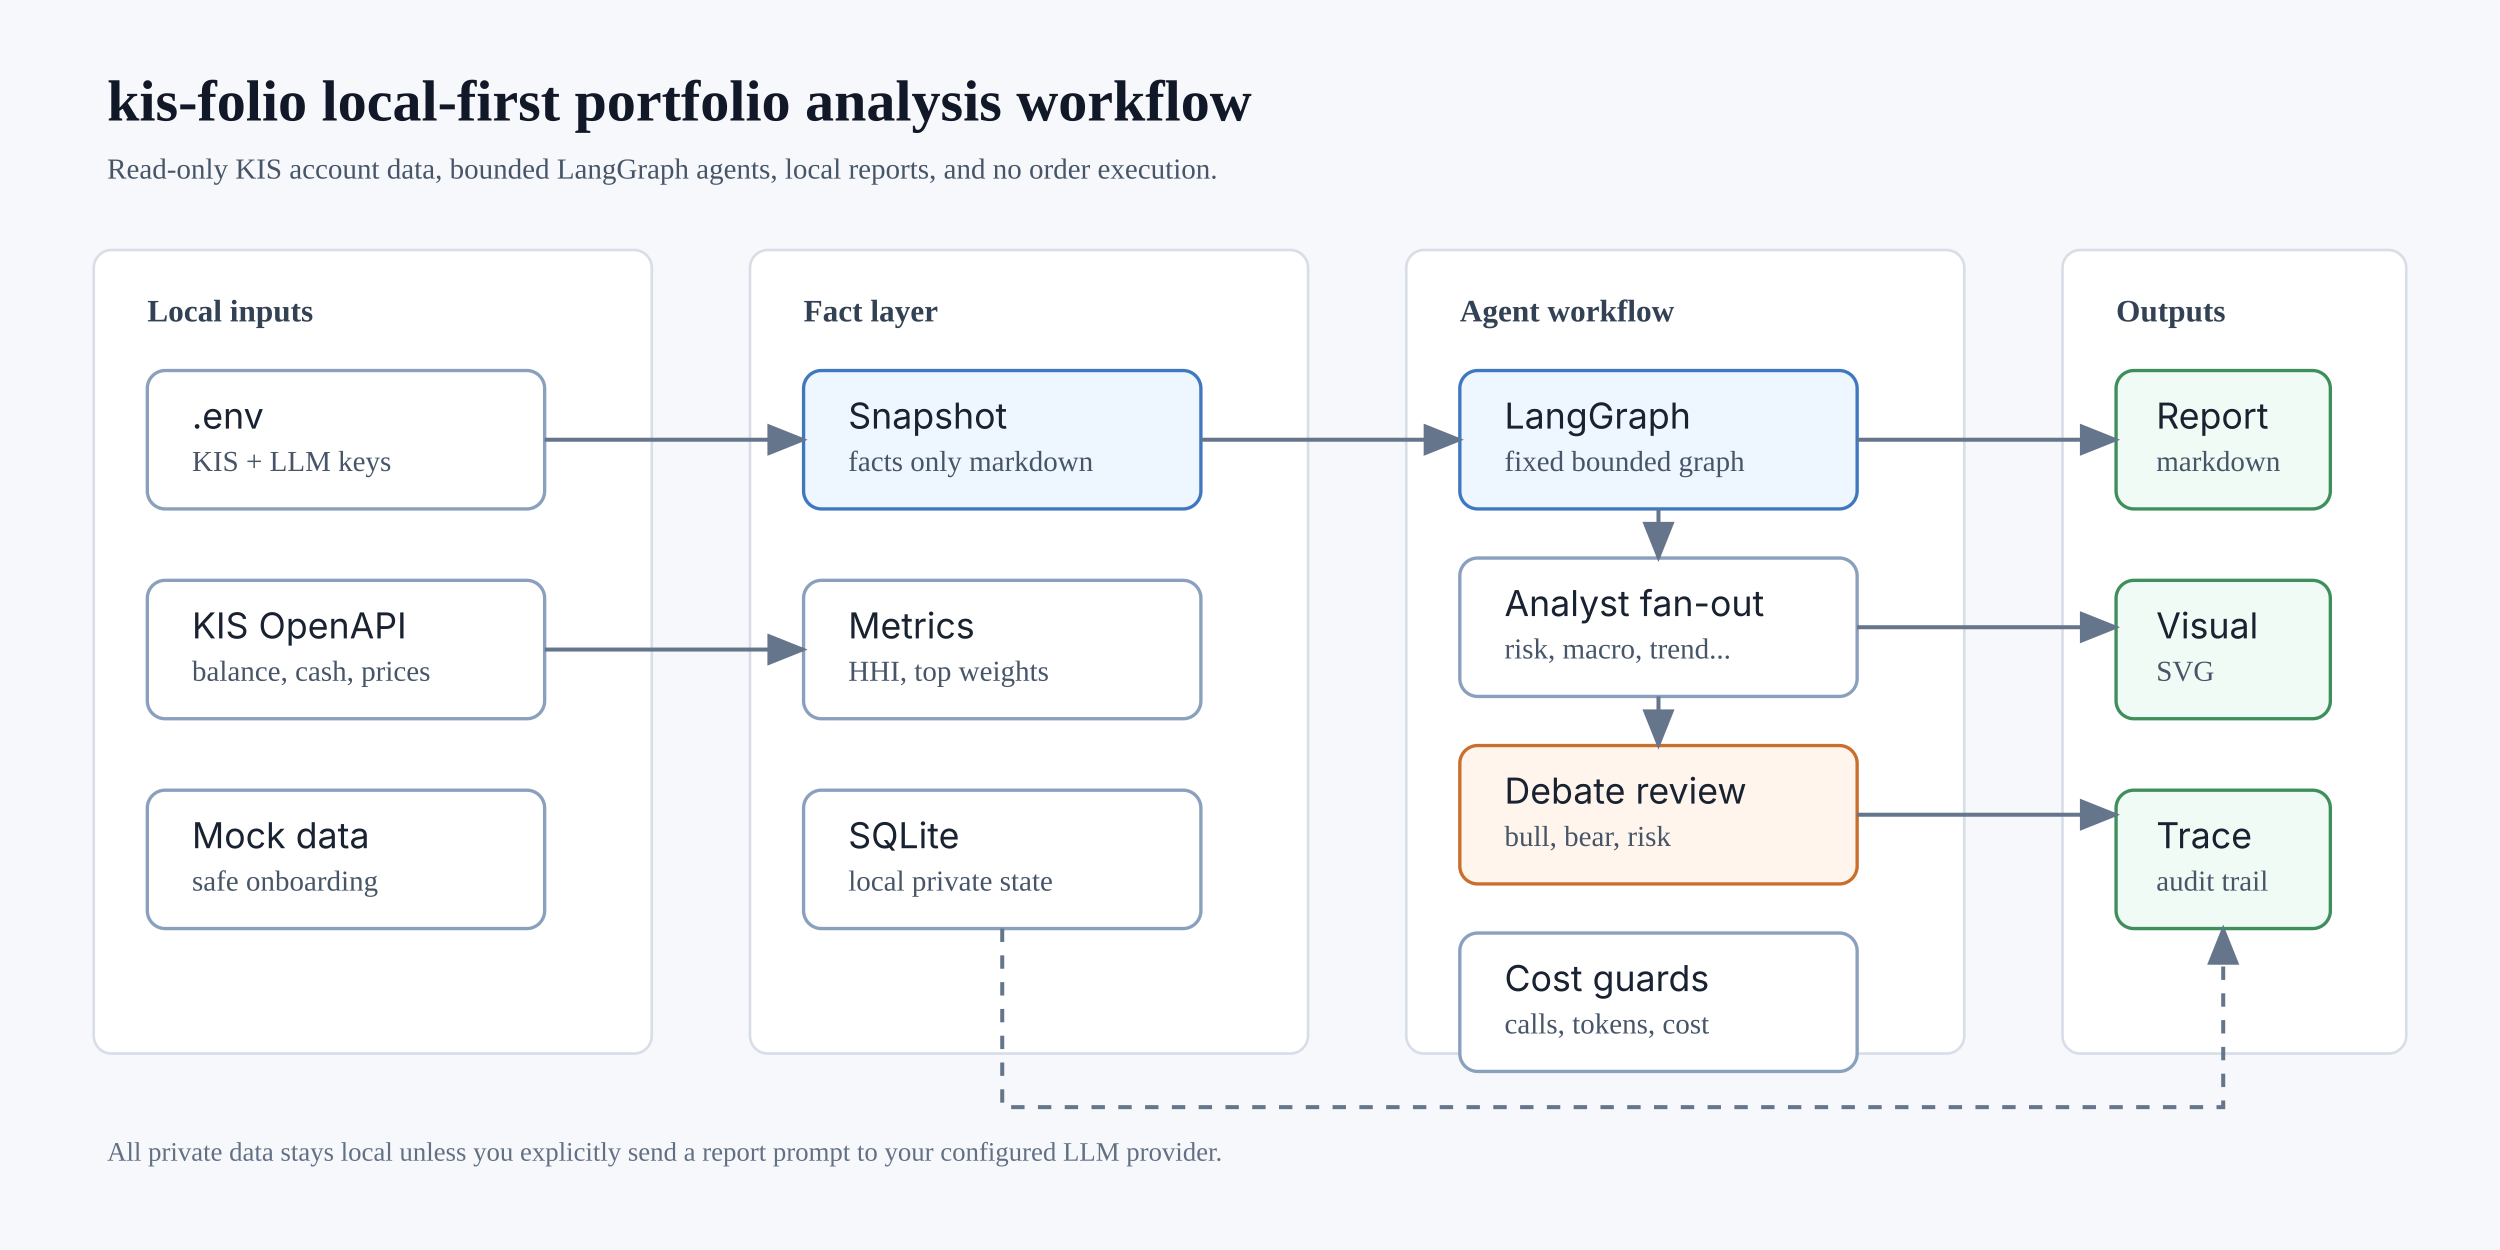
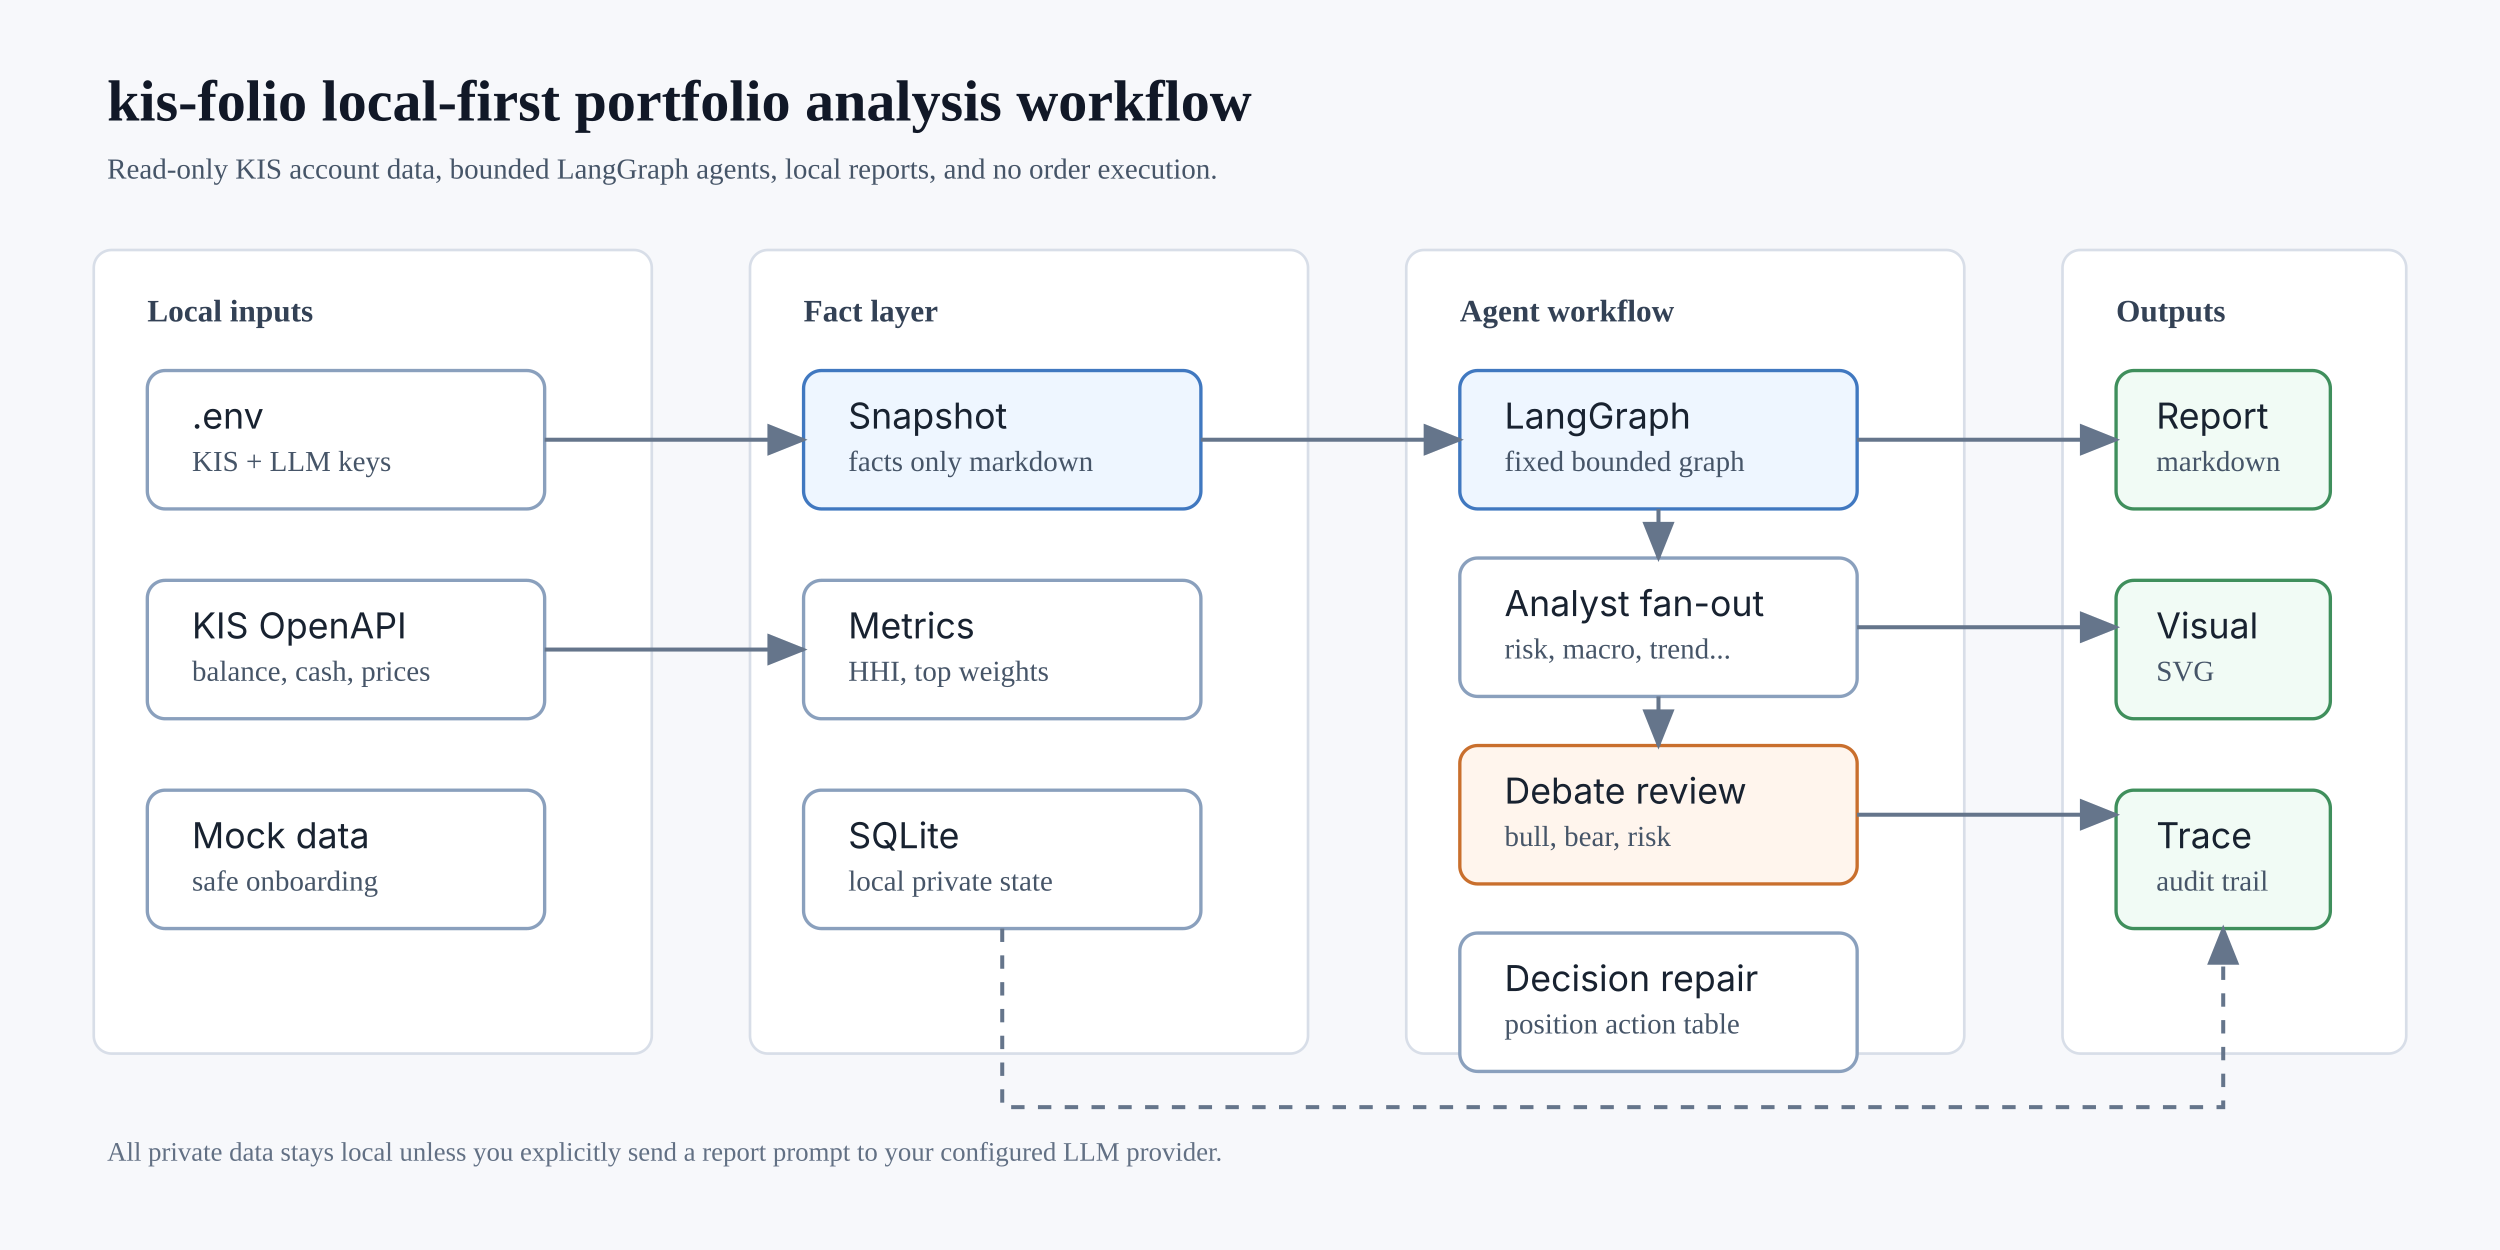
<svg xmlns="http://www.w3.org/2000/svg" width="1120" height="560" viewBox="0 0 1120 560" role="img" aria-labelledby="title desc">
  <defs>
    <style>
      .bg { fill: #f7f8fb; }
      .panel { fill: #ffffff; stroke: #d8dee8; stroke-width: 1.2; rx: 8; }
      .node { fill: #ffffff; stroke: #8aa0bd; stroke-width: 1.5; rx: 8; }
      .node-accent { fill: #eef6ff; stroke: #4078c0; }
      .node-risk { fill: #fff5ed; stroke: #c96f2d; }
      .node-output { fill: #f1fbf5; stroke: #3f8f5c; }
      .text { font-family: Inter, ui-sans-serif, system-ui, -apple-system, BlinkMacSystemFont, "Segoe UI", sans-serif; fill: #182230; font-size: 16px; }
      .small { font-size: 13px; fill: #465568; }
      .label { font-size: 12px; fill: #627084; }
      .title { font-size: 26px; font-weight: 700; fill: #111827; }
      .section { font-size: 14px; font-weight: 700; fill: #334155; }
      .arrow { stroke: #65758b; stroke-width: 1.8; fill: none; marker-end: url(#arrowhead); }
      .dash { stroke-dasharray: 6 6; }
    </style>
    <marker id="arrowhead" markerWidth="10" markerHeight="8" refX="9" refY="4" orient="auto">
      <path d="M0,0 L10,4 L0,8 z" fill="#65758b" />
    </marker>
  </defs>
  <rect class="bg" x="0" y="0" width="1120" height="560" />
  <text class="title" x="48" y="54">kis-folio local-first portfolio analysis workflow</text>
  <text class="small" x="48" y="80">Read-only KIS account data, bounded LangGraph agents, local reports, and no order execution.</text>
  <rect class="panel" x="42" y="112" width="250" height="360" />
  <text class="section" x="66" y="144">Local inputs</text>
  <rect class="node" x="66" y="166" width="178" height="62" />
  <text class="text" x="86" y="192">.env</text>
  <text class="small" x="86" y="211">KIS + LLM keys</text>
  <rect class="node" x="66" y="260" width="178" height="62" />
  <text class="text" x="86" y="286">KIS OpenAPI</text>
  <text class="small" x="86" y="305">balance, cash, prices</text>
  <rect class="node" x="66" y="354" width="178" height="62" />
  <text class="text" x="86" y="380">Mock data</text>
  <text class="small" x="86" y="399">safe onboarding</text>
  <rect class="panel" x="336" y="112" width="250" height="360" />
  <text class="section" x="360" y="144">Fact layer</text>
  <rect class="node node-accent" x="360" y="166" width="178" height="62" />
  <text class="text" x="380" y="192">Snapshot</text>
  <text class="small" x="380" y="211">facts only markdown</text>
  <rect class="node" x="360" y="260" width="178" height="62" />
  <text class="text" x="380" y="286">Metrics</text>
  <text class="small" x="380" y="305">HHI, top weights</text>
  <rect class="node" x="360" y="354" width="178" height="62" />
  <text class="text" x="380" y="380">SQLite</text>
  <text class="small" x="380" y="399">local private state</text>
  <rect class="panel" x="630" y="112" width="250" height="360" />
  <text class="section" x="654" y="144">Agent workflow</text>
  <rect class="node node-accent" x="654" y="166" width="178" height="62" />
  <text class="text" x="674" y="192">LangGraph</text>
  <text class="small" x="674" y="211">fixed bounded graph</text>
  <rect class="node" x="654" y="250" width="178" height="62" />
  <text class="text" x="674" y="276">Analyst fan-out</text>
  <text class="small" x="674" y="295">risk, macro, trend...</text>
  <rect class="node node-risk" x="654" y="334" width="178" height="62" />
  <text class="text" x="674" y="360">Debate review</text>
  <text class="small" x="674" y="379">bull, bear, risk</text>
  <rect class="node" x="654" y="418" width="178" height="62" />
-   <text class="text" x="674" y="444">Cost guards</text>
-   <text class="small" x="674" y="463">calls, tokens, cost</text>
+   <text class="text" x="674" y="444">Decision repair</text>
+   <text class="small" x="674" y="463">position action table</text>
  <rect class="panel" x="924" y="112" width="154" height="360" />
  <text class="section" x="948" y="144">Outputs</text>
  <rect class="node node-output" x="948" y="166" width="96" height="62" />
  <text class="text" x="966" y="192">Report</text>
  <text class="small" x="966" y="211">markdown</text>
  <rect class="node node-output" x="948" y="260" width="96" height="62" />
  <text class="text" x="966" y="286">Visual</text>
  <text class="small" x="966" y="305">SVG</text>
  <rect class="node node-output" x="948" y="354" width="96" height="62" />
  <text class="text" x="966" y="380">Trace</text>
  <text class="small" x="966" y="399">audit trail</text>
  <path class="arrow" d="M244 197 H360" />
  <path class="arrow" d="M244 291 H360" />
  <path class="arrow" d="M538 197 H654" />
  <path class="arrow" d="M743 228 V250" />
  <path class="arrow" d="M743 312 V334" />
  <path class="arrow" d="M832 197 H948" />
  <path class="arrow" d="M832 281 H948" />
  <path class="arrow" d="M832 365 H948" />
  <path class="arrow dash" d="M449 416 V496 H996 V416" />
  <text class="label" x="48" y="520">All private data stays local unless you explicitly send a report prompt to your configured LLM provider.</text>
</svg>
